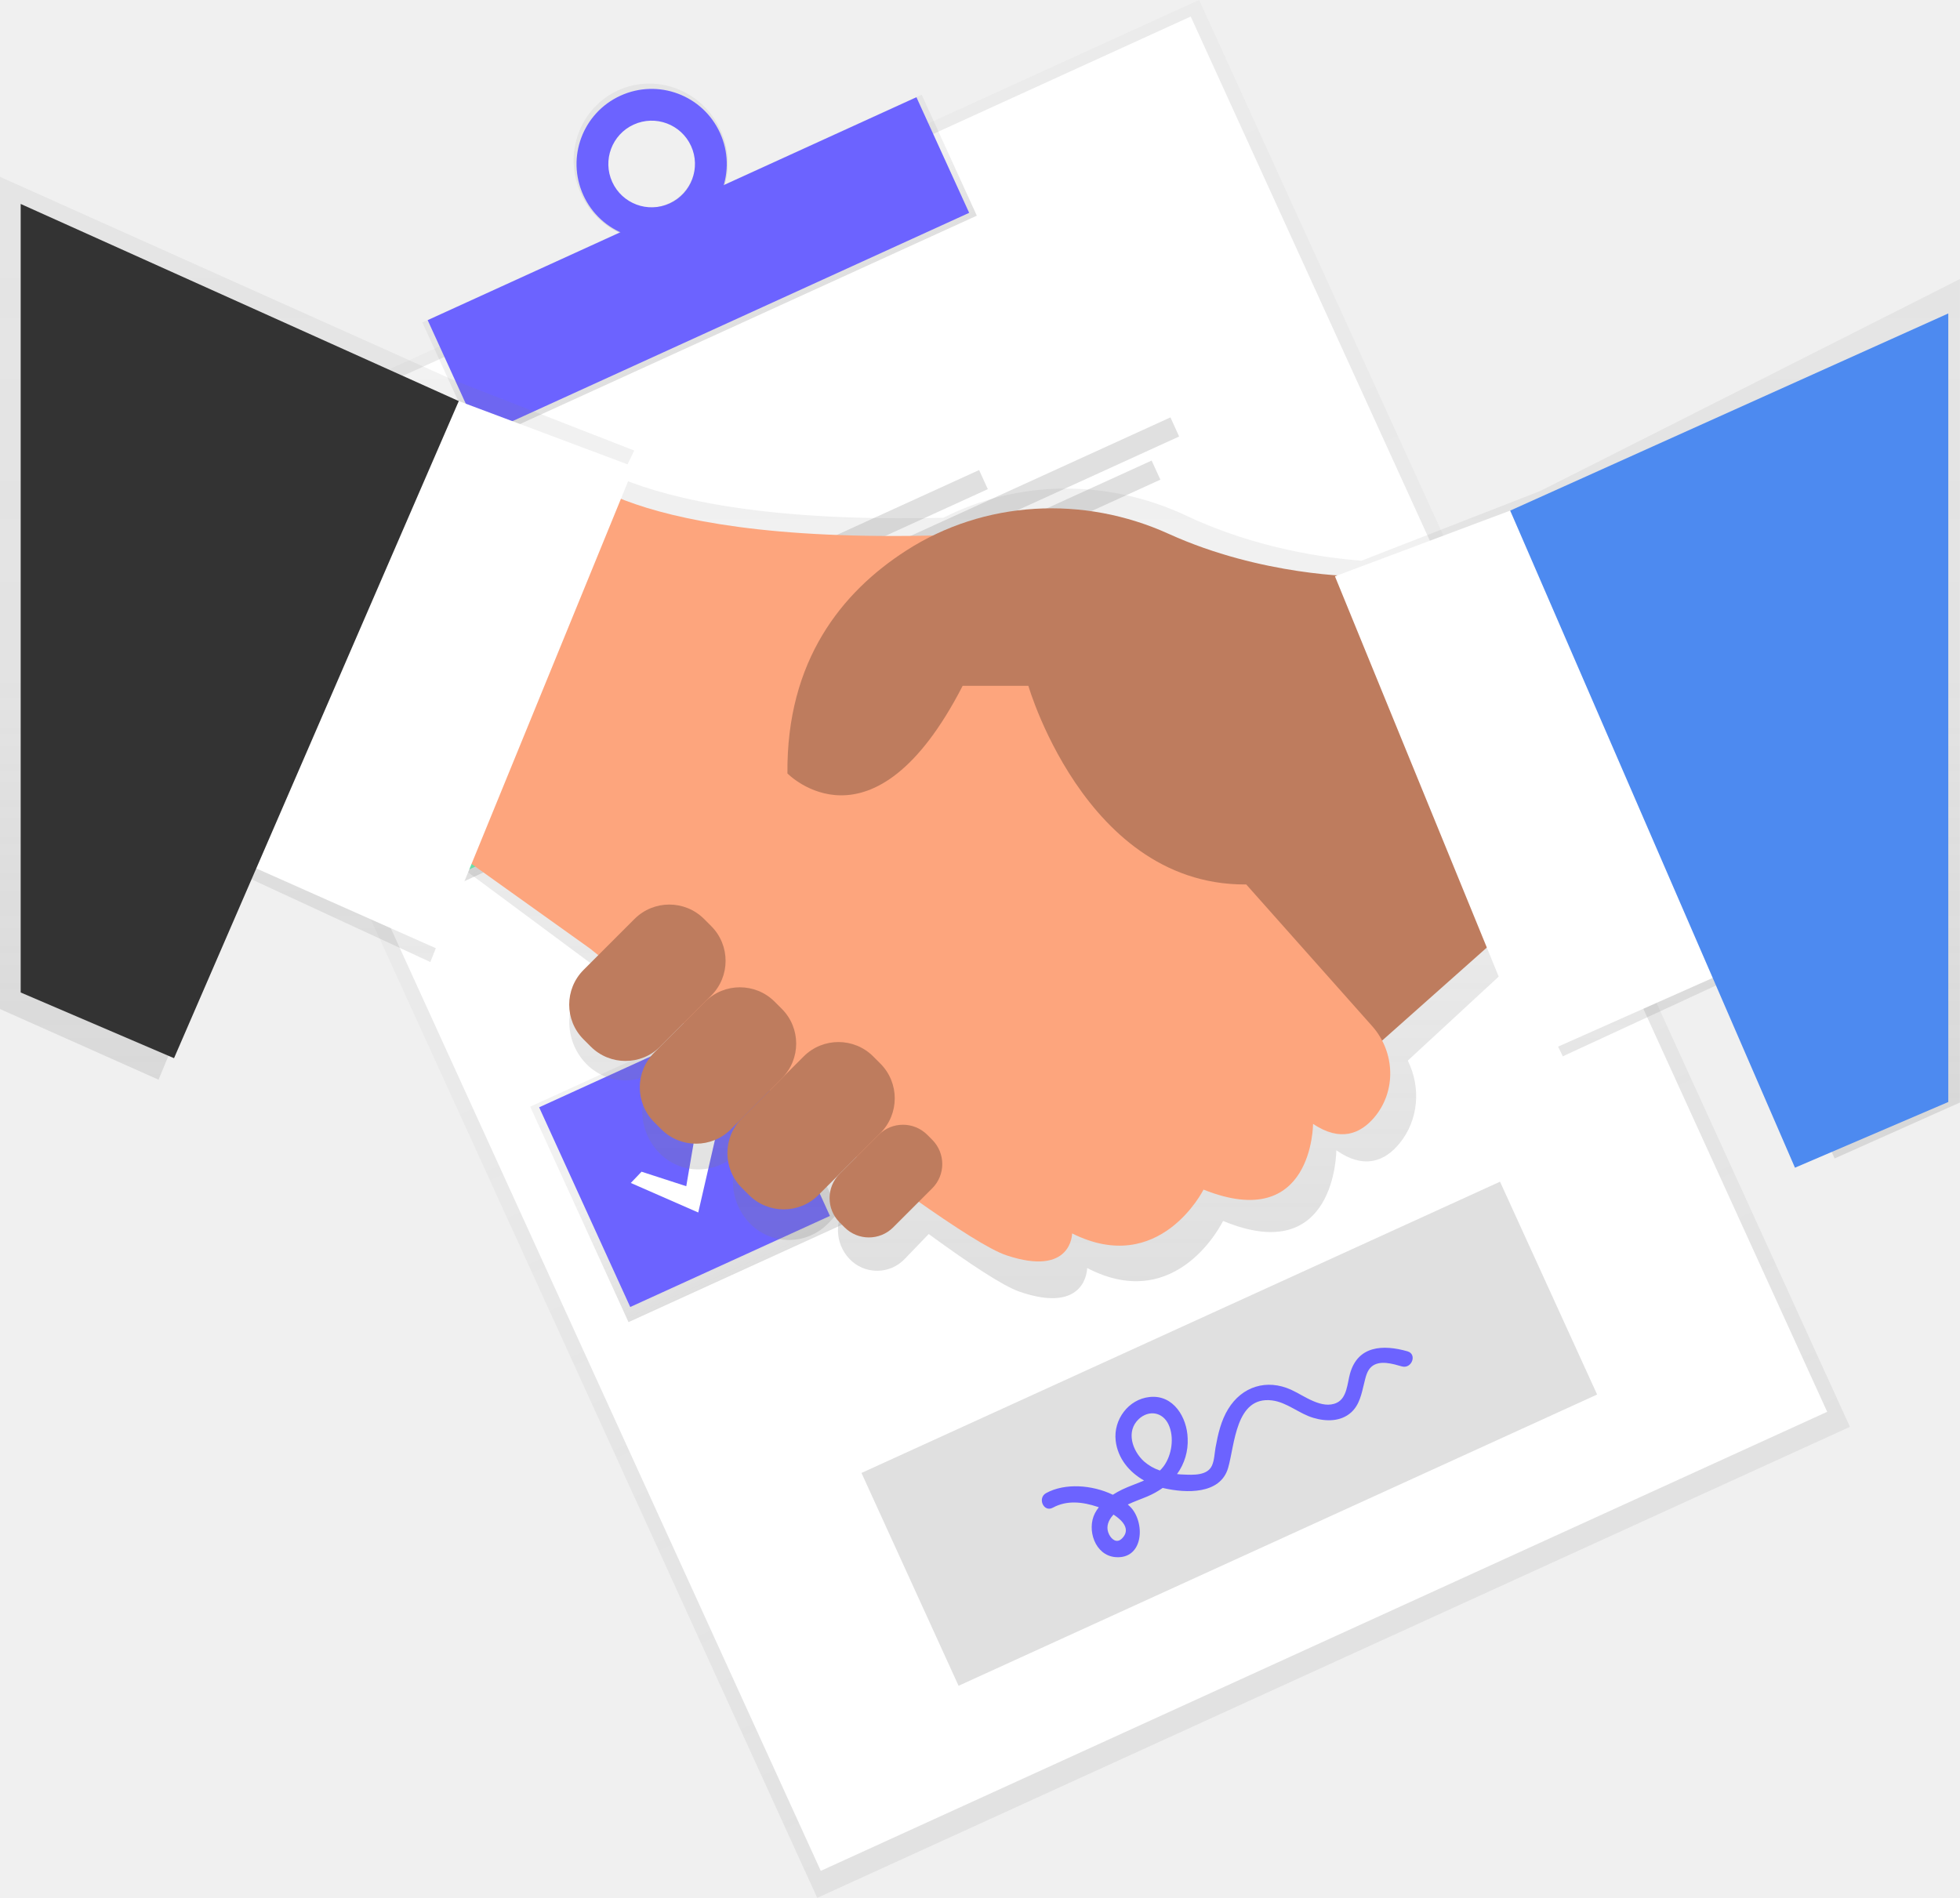
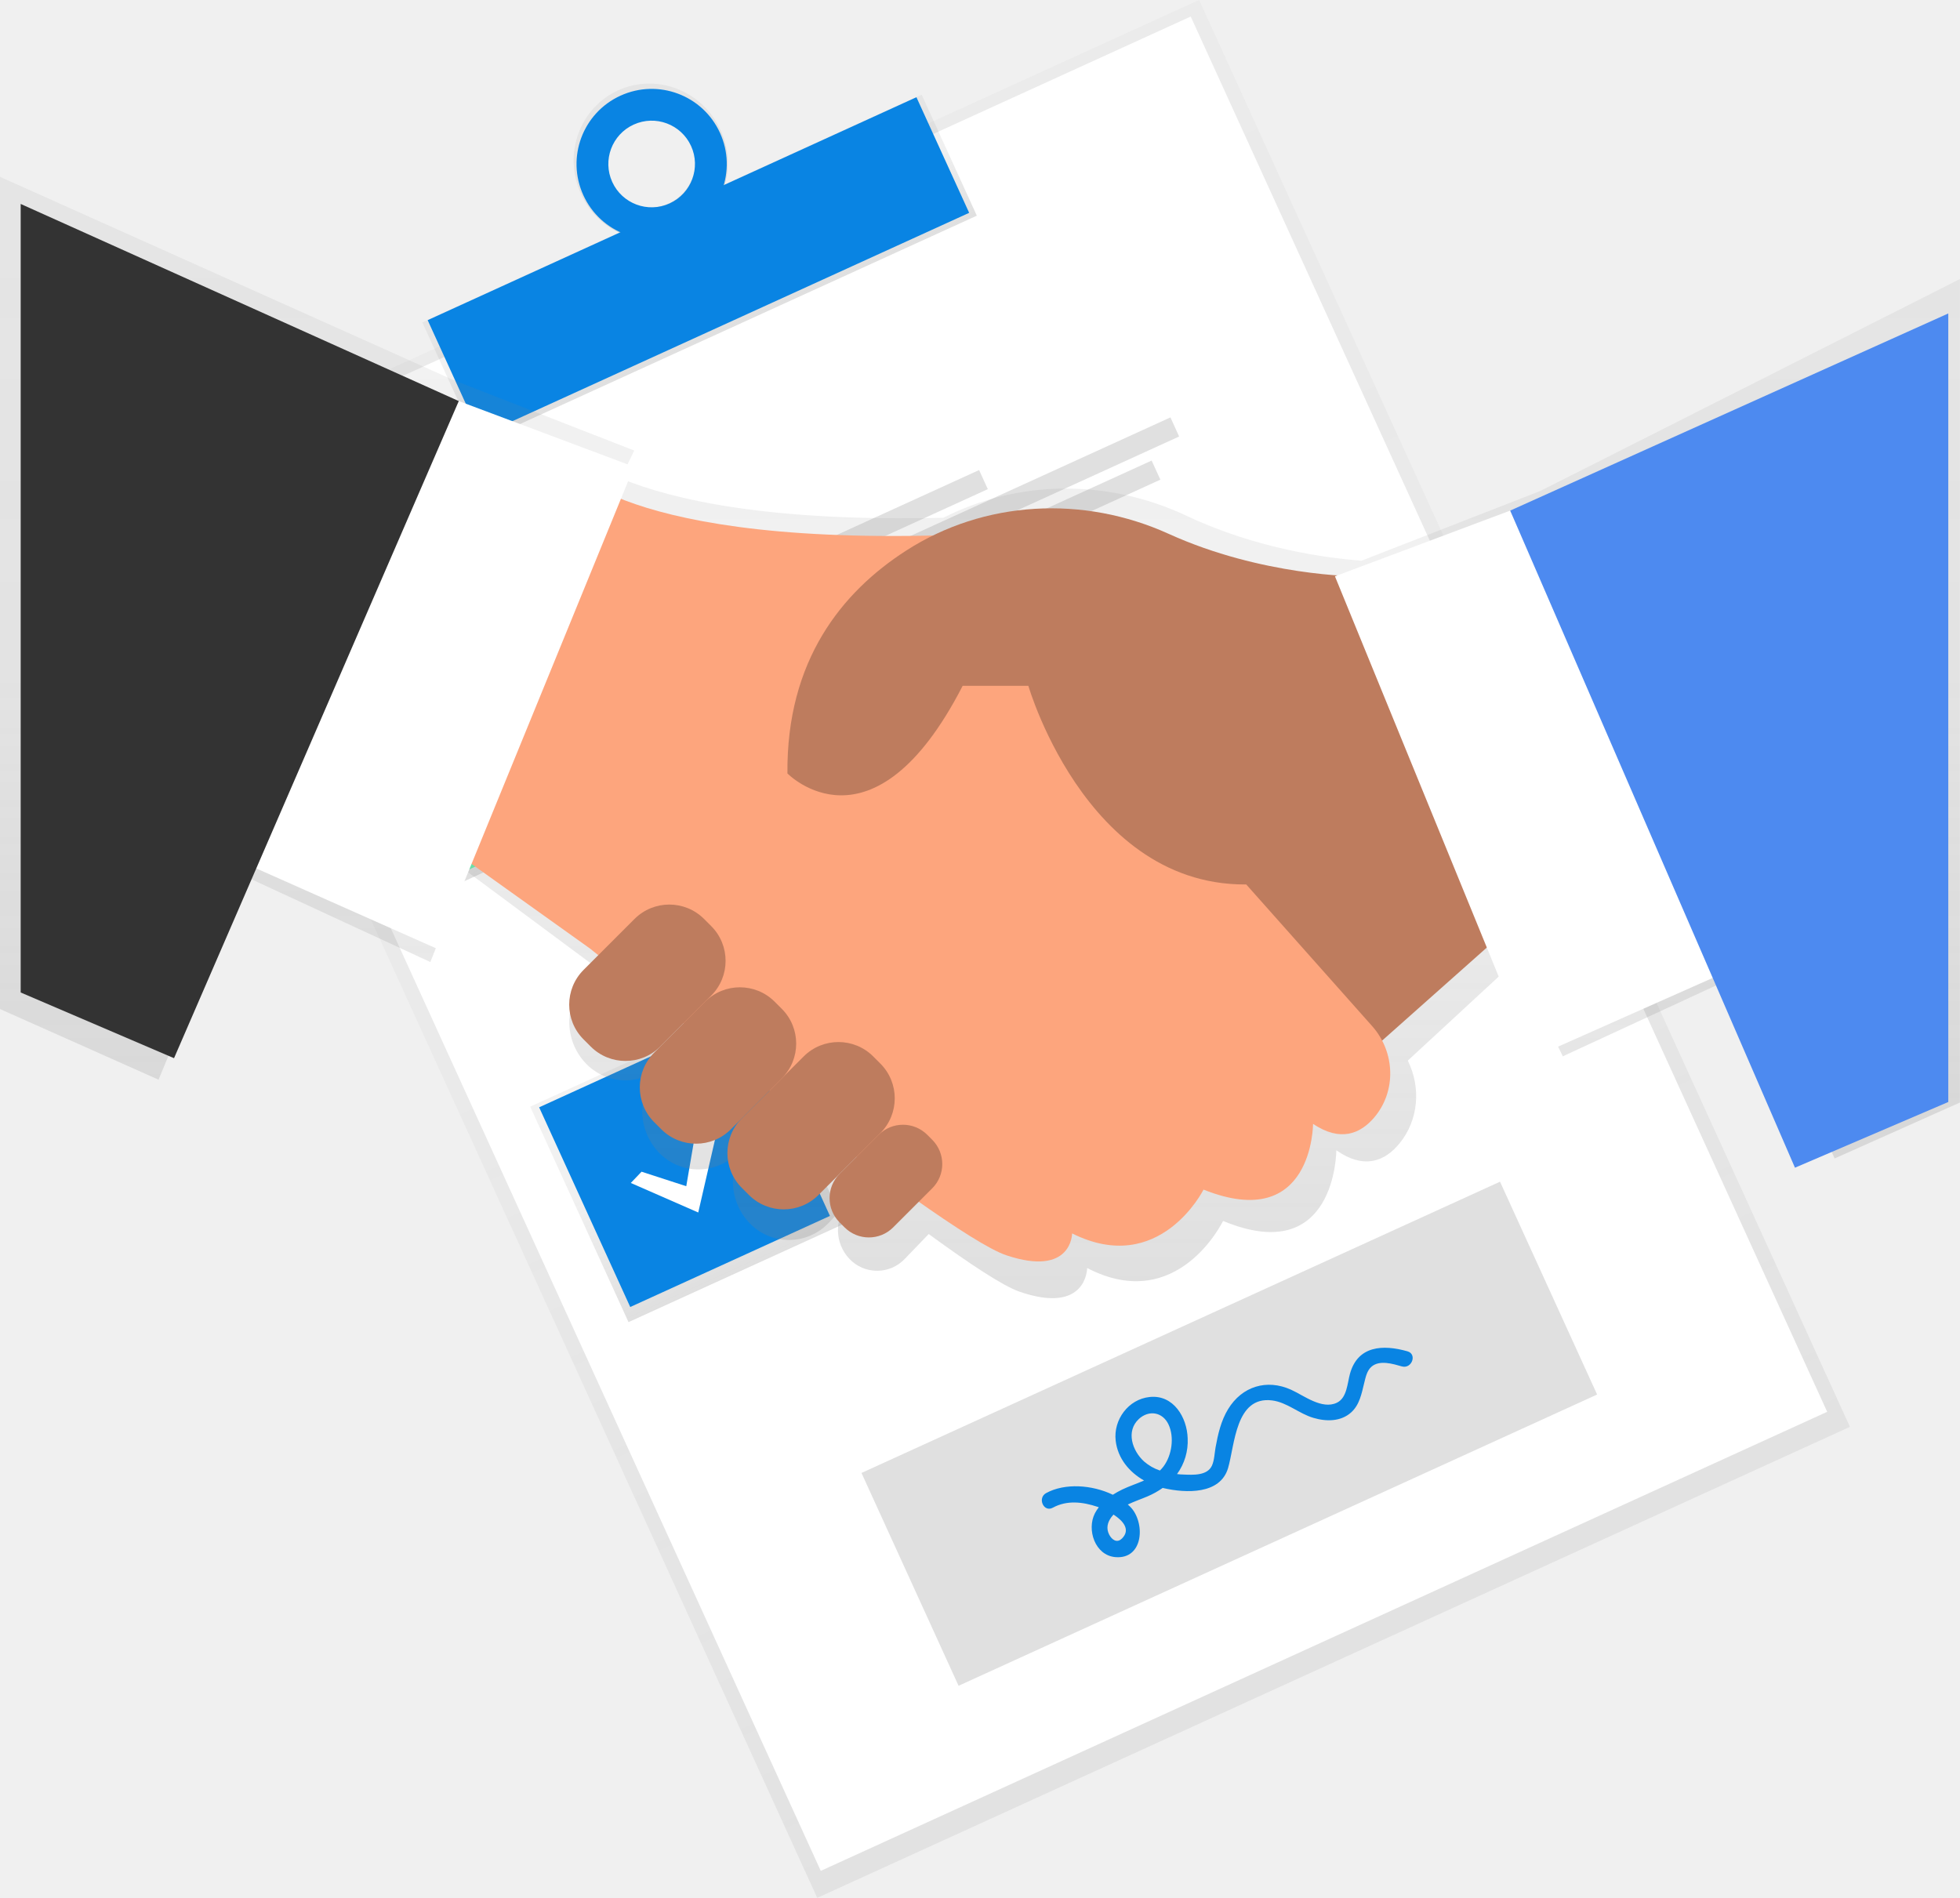
<svg xmlns="http://www.w3.org/2000/svg" xmlns:xlink="http://www.w3.org/1999/xlink" id="196ecc45-c3c6-4b7d-8685-374129418fe3" data-name="Layer 1" width="885" height="856.96" viewBox="0 0 885 856.96">
  <defs>
    <linearGradient id="431b905b-f630-4d26-9705-072736e3fa0a" x1="613.19" y1="813.7" x2="613.19" y2="105.57" gradientTransform="translate(-0.86 -10.23)" gradientUnits="userSpaceOnUse">
      <stop offset="0" stop-color="gray" stop-opacity="0.25" />
      <stop offset="0.54" stop-color="gray" stop-opacity="0.12" />
      <stop offset="1" stop-color="gray" stop-opacity="0.1" />
    </linearGradient>
    <linearGradient id="82c9264e-9b45-4df5-9d25-f7dacbcab158" x1="613.84" y1="152.52" x2="613.84" y2="92.5" gradientTransform="translate(-140.84 19.9)" xlink:href="#431b905b-f630-4d26-9705-072736e3fa0a" />
    <linearGradient id="e7f96ace-9b05-41bf-887d-5e87841d3793" x1="613.84" y1="104.78" x2="613.84" y2="33.84" gradientTransform="translate(-136.32 285.71) rotate(-24.52)" xlink:href="#431b905b-f630-4d26-9705-072736e3fa0a" />
    <linearGradient id="0e5c1f30-7912-44d8-85da-be3b7e04fbbd" x1="440.4" y1="329.87" x2="440.4" y2="222.94" gradientTransform="translate(-61.32 78.01)" xlink:href="#431b905b-f630-4d26-9705-072736e3fa0a" />
    <linearGradient id="f5898732-89b1-47b9-bad4-993f506fb52e" x1="440.76" y1="541.79" x2="440.76" y2="434.85" gradientTransform="translate(26.6 58.74)" xlink:href="#431b905b-f630-4d26-9705-072736e3fa0a" />
    <linearGradient id="f9eac279-a8ac-46d5-97b7-7547b98d8743" x1="440.4" y1="302" x2="440.4" y2="249.51" gradientTransform="translate(-293.43 264.79) rotate(-24.52)" xlink:href="#431b905b-f630-4d26-9705-072736e3fa0a" />
    <linearGradient id="56bc9504-3ea8-4a78-ad29-d599ef16b1a5" x1="599.62" y1="607.1" x2="599.62" y2="100.78" gradientTransform="matrix(1, 0, 0, 1, 0, 0)" xlink:href="#431b905b-f630-4d26-9705-072736e3fa0a" />
  </defs>
  <g opacity="0.5">
    <rect x="356.07" y="95.34" width="512.51" height="708.13" transform="translate(-288.4 273.74) rotate(-24.52)" fill="url(#431b905b-f630-4d26-9705-072736e3fa0a)" />
  </g>
  <rect x="361.51" y="100.79" width="499.47" height="692.48" transform="translate(-287.52 273.08) rotate(-24.52)" fill="#fff" />
  <rect x="349.12" y="112.4" width="247.78" height="60.02" transform="translate(-173.56 188.23) rotate(-24.52)" fill="url(#82c9264e-9b45-4df5-9d25-f7dacbcab158)" />
  <path d="M436.21,61.74c-17.4,7.94-24.92,28.82-16.79,46.64s28.83,25.83,46.23,17.89,24.92-28.82,16.79-46.64S453.61,53.8,436.21,61.74Zm23.21,50.88a20.47,20.47,0,1,1,9.69-26.91A20.23,20.23,0,0,1,459.42,112.63Z" transform="translate(-157.12 -20.92)" fill="url(#e7f96ace-9b05-41bf-887d-5e87841d3793)" />
-   <rect x="351.19" y="112.55" width="242.56" height="57.38" transform="translate(-173.12 187.91) rotate(-24.52)" fill="#6c63ff" />
-   <path d="M437.29,64.12a33.91,33.91,0,1,0,44.92,16.78A33.91,33.91,0,0,0,437.29,64.12Zm22.19,48.65a19.56,19.56,0,1,1,9.68-25.92A19.56,19.56,0,0,1,459.48,112.76Z" transform="translate(-157.12 -20.92)" fill="#6c63ff" />
+   <rect x="351.19" y="112.55" width="242.56" height="57.38" transform="translate(-173.12 187.91) rotate(-24.52)" fill="#0984e3" />
+   <path d="M437.29,64.12a33.91,33.91,0,1,0,44.92,16.78A33.91,33.91,0,0,0,437.29,64.12Zm22.19,48.65a19.56,19.56,0,1,1,9.68-25.92A19.56,19.56,0,0,1,459.48,112.76Z" transform="translate(-157.12 -20.92)" fill="#0984e3" />
  <rect x="325.61" y="300.95" width="106.94" height="106.94" transform="translate(-270.02 168.37) rotate(-24.52)" fill="url(#0e5c1f30-7912-44d8-85da-be3b7e04fbbd)" />
  <rect x="413.89" y="493.6" width="106.94" height="106.94" transform="translate(-342.01 222.39) rotate(-24.52)" fill="url(#f5898732-89b1-47b9-bad4-993f506fb52e)" />
  <rect x="329.52" y="304.86" width="99.11" height="99.11" transform="translate(-270.02 168.37) rotate(-24.52)" fill="#69f0ae" />
-   <rect x="416.66" y="495.88" width="99.11" height="99.11" transform="translate(-341.44 221.76) rotate(-24.52)" fill="#6c63ff" />
+   <rect x="416.66" y="495.88" width="99.11" height="99.11" transform="translate(-341.44 221.76) rotate(-24.52)" fill="#0984e3" />
  <rect x="471.46" y="260.92" width="135.85" height="9.48" transform="translate(-218.73 226.9) rotate(-24.52)" fill="#e0e0e0" />
  <rect x="473.37" y="255.5" width="224.31" height="9.48" transform="translate(-212.31 245.56) rotate(-24.52)" fill="#e0e0e0" />
  <rect x="479.98" y="271.71" width="208.51" height="9.48" transform="translate(-219.16 246.49) rotate(-24.52)" fill="#e0e0e0" />
  <rect x="558.6" y="451.95" width="135.85" height="9.48" transform="translate(-290.15 280.29) rotate(-24.52)" fill="#e0e0e0" />
  <rect x="560.51" y="446.52" width="224.31" height="9.48" transform="translate(-283.73 298.95) rotate(-24.52)" fill="#e0e0e0" />
  <rect x="567.12" y="462.74" width="208.51" height="9.48" transform="translate(-290.58 299.88) rotate(-24.52)" fill="#e0e0e0" />
  <polygon points="199.04 337.46 222.26 345 229.9 300.31 241.2 303.4 228.49 358.65 193.47 343.3 199.04 337.46" fill="url(#f9eac279-a8ac-46d5-97b7-7547b98d8743)" />
  <polygon points="202 336.87 222.19 343.42 228.83 304.56 238.65 307.25 227.6 355.29 197.15 341.95 202 336.87" fill="#fff" />
  <polygon points="289.68 529.08 309.87 535.63 316.51 496.77 326.33 499.46 315.28 547.5 284.83 534.16 289.68 529.08" fill="#fff" />
  <rect x="553.74" y="615.49" width="316.9" height="105.63" transform="translate(-370.25 334.93) rotate(-24.52)" fill="#e0e0e0" />
-   <path d="M792.63,631.1c-11.08-3.16-22.42-2.56-25.95,10.11-1.19,4.27-1.33,10.9-5.91,13.1-6.74,3.24-14.87-3.24-20.72-5.88-10.9-4.92-22.09-1.57-28.4,8.77-3.2,5.24-4.57,11.27-5.66,17.24-.47,2.59-.53,5.79-1.62,8.23-2.09,4.67-8.63,4.25-12.92,4.07-.94,0-1.9-.11-2.86-.21a25.33,25.33,0,0,0,4.8-16.13c-.28-9.47-6.43-19.83-17.18-18.67-9.63,1-16.41,10.3-15.33,19.71.92,8,6.13,14.2,12.81,18-3.28,1.45-6.78,2.58-9.88,4.08a41.43,41.43,0,0,0-4.21,2.35c-9.37-4.52-21.68-5.37-30.11-.76-4.08,2.23-1.1,8.86,3,6.61,6.42-3.51,13.5-2.63,20.21-.4l.56.2a18.06,18.06,0,0,0-1.75,2.71c-3.79,7.36,0,19,9.22,19.8,13,1.11,13.61-16.07,6.55-22.91-.3-.29-.6-.57-.92-.84,2.92-1.41,6.08-2.47,8.87-3.66a36.89,36.89,0,0,0,6.9-3.84l.5.13c9.93,2.25,25.43,2.95,29-9.08,3.06-10.44,3.35-32.61,19.85-30.56,6.73.83,12.25,6,18.65,7.87,5.73,1.71,12.36,1.78,17.06-2.44,3.88-3.48,4.75-8.62,5.94-13.42.61-2.48,1.21-5.44,3.23-7.21,3.65-3.19,9.68-1.31,13.75-.15C794.56,639.18,797.14,632.38,792.63,631.1Zm-129,84.59c-2.19,2.17-4.51.45-5.68-1.82-1.42-2.76-.81-5.48,1-7.91a13.74,13.74,0,0,1,.95-1.14C664.23,707.62,667.77,711.63,663.67,715.69Zm7.68-54c4.5-4.18,10.77-3.26,13.45,2.48s1.5,13.84-2.26,18.9a15.26,15.26,0,0,1-1.65,1.86,21.07,21.07,0,0,1-7.13-4.07C668.4,676.06,665.39,667.19,671.35,661.66Z" transform="translate(-157.12 -20.92)" fill="#6c63ff" />
+   <path d="M792.63,631.1c-11.08-3.16-22.42-2.56-25.95,10.11-1.19,4.27-1.33,10.9-5.91,13.1-6.74,3.24-14.87-3.24-20.72-5.88-10.9-4.92-22.09-1.57-28.4,8.77-3.2,5.24-4.57,11.27-5.66,17.24-.47,2.59-.53,5.79-1.62,8.23-2.09,4.67-8.63,4.25-12.92,4.07-.94,0-1.9-.11-2.86-.21a25.33,25.33,0,0,0,4.8-16.13c-.28-9.47-6.43-19.83-17.18-18.67-9.63,1-16.41,10.3-15.33,19.71.92,8,6.13,14.2,12.81,18-3.28,1.45-6.78,2.58-9.88,4.08a41.43,41.43,0,0,0-4.21,2.35c-9.37-4.52-21.68-5.37-30.11-.76-4.08,2.23-1.1,8.86,3,6.61,6.42-3.51,13.5-2.63,20.21-.4l.56.2a18.06,18.06,0,0,0-1.75,2.71c-3.79,7.36,0,19,9.22,19.8,13,1.11,13.61-16.07,6.55-22.91-.3-.29-.6-.57-.92-.84,2.92-1.41,6.08-2.47,8.87-3.66a36.89,36.89,0,0,0,6.9-3.84l.5.13c9.93,2.25,25.43,2.95,29-9.08,3.06-10.44,3.35-32.61,19.85-30.56,6.73.83,12.25,6,18.65,7.87,5.73,1.71,12.36,1.78,17.06-2.44,3.88-3.48,4.75-8.62,5.94-13.42.61-2.48,1.21-5.44,3.23-7.21,3.65-3.19,9.68-1.31,13.75-.15C794.56,639.18,797.14,632.38,792.63,631.1Zm-129,84.59c-2.19,2.17-4.51.45-5.68-1.82-1.42-2.76-.81-5.48,1-7.91a13.74,13.74,0,0,1,.95-1.14C664.23,707.62,667.77,711.63,663.67,715.69Zm7.68-54c4.5-4.18,10.77-3.26,13.45,2.48s1.5,13.84-2.26,18.9a15.26,15.26,0,0,1-1.65,1.86,21.07,21.07,0,0,1-7.13-4.07C668.4,676.06,665.39,667.19,671.35,661.66Z" transform="translate(-157.12 -20.92)" fill="#0984e3" />
  <path d="M852.6,242.63l-80.72,31.47c-15.18-1.13-47.12-5.25-78.82-20.2-35.29-16.64-75.72-16.6-110,.83-79,1.89-122.48-8.23-145.68-17.81l6.12-12.56-81.82-31.9L157.12,100.78V476.54l71.59,31.9,38.4-92.12,84.33,39,16.19-41.14L423,455.27l3.77,3.17-5.19,5.39a27.06,27.06,0,0,0,0,37.21h0a24.64,24.64,0,0,0,35.8,0l-2.84,3a27.06,27.06,0,0,0,0,37.21h0a24.64,24.64,0,0,0,35.8,0l16.4-17.05h0L495.48,535.9a27.06,27.06,0,0,0,0,37.21h0a24.64,24.64,0,0,0,35.8,0l16.19-16.83h0l-6.81,7.08a18.9,18.9,0,0,0,0,26,17.21,17.21,0,0,0,25,0l10.8-11.22c18.55,13.55,33.56,23.44,40.91,26C648,614.76,648,593.49,648,593.49c40.91,21.26,61.37-21.26,61.37-21.26,51.14,21.26,51.14-31.9,51.14-31.9,12.78,8.86,22,4.8,28.44-3,8.77-10.58,9.84-25.51,3.82-37.49l48.88-45.17,21.14,43.22,84.33-39,38.4,85.13,56.55-25.25V146.94Z" transform="translate(-157.12 -20.92)" fill="url(#56bc9504-3ea8-4a78-ad29-d599ef16b1a5)" />
  <polygon points="681.9 418.48 592.88 497.6 523.65 369.02 681.9 329.46 681.9 418.48" fill="#be7c5e" />
  <path d="M413.72,231.69s28.57,39.56,197.81,29.67l98.91,148.36,66.28,74.57c10.41,11.72,11,29.49.78,41.37-6.21,7.21-15.14,11-27.5,2.75,0,0,0,49.45-49.45,29.67,0,0-19.78,39.56-59.34,19.78,0,0,0,19.78-29.67,9.89S423.61,449.29,423.61,449.29l-69.23-49.45Z" transform="translate(-157.12 -20.92)" fill="#fda57d" />
  <path d="M769.78,281.15s-42.74,0-85-19.19c-38.43-17.43-83.18-15.21-118.64,7.67-28.9,18.65-53.94,49.53-53.47,100.53,0,0,38.46,39.56,79.12-39.56h29.67s28.57,98.91,108.8,89,98.91-19.78,98.91-19.78Z" transform="translate(-157.12 -20.92)" fill="#be7c5e" />
  <rect x="456.83" y="463.57" width="48.96" height="76.93" rx="22.21" ry="22.21" transform="translate(338.85 -214.21) rotate(45)" fill="#be7c5e" />
  <rect x="424.96" y="426.21" width="48.96" height="76.93" rx="22.21" ry="22.21" transform="translate(303.09 -202.62) rotate(45)" fill="#be7c5e" />
  <rect x="498.86" y="487.27" width="48.96" height="83.92" rx="22.21" ry="22.21" transform="translate(370.39 -235.97) rotate(45)" fill="#be7c5e" />
  <rect x="540.04" y="526.26" width="34.19" height="55.95" rx="15.51" ry="15.51" transform="translate(397.97 -252.54) rotate(45)" fill="#be7c5e" />
  <polygon points="780.8 438.26 691.79 477.82 602.77 260.23 681.9 230.56 780.8 438.26" fill="#fff" />
  <polygon points="108.25 388.81 197.26 428.37 286.28 210.78 207.15 181.1 108.25 388.81" fill="#fff" />
  <polygon points="9.34 92.09 207.15 181.1 78.58 477.82 9.34 448.15 9.34 92.09" fill="#333" />
  <polygon points="879.71 141.54 681.9 230.56 810.48 527.27 879.71 497.6 879.71 141.54" fill="#4d8af0" />
</svg>
